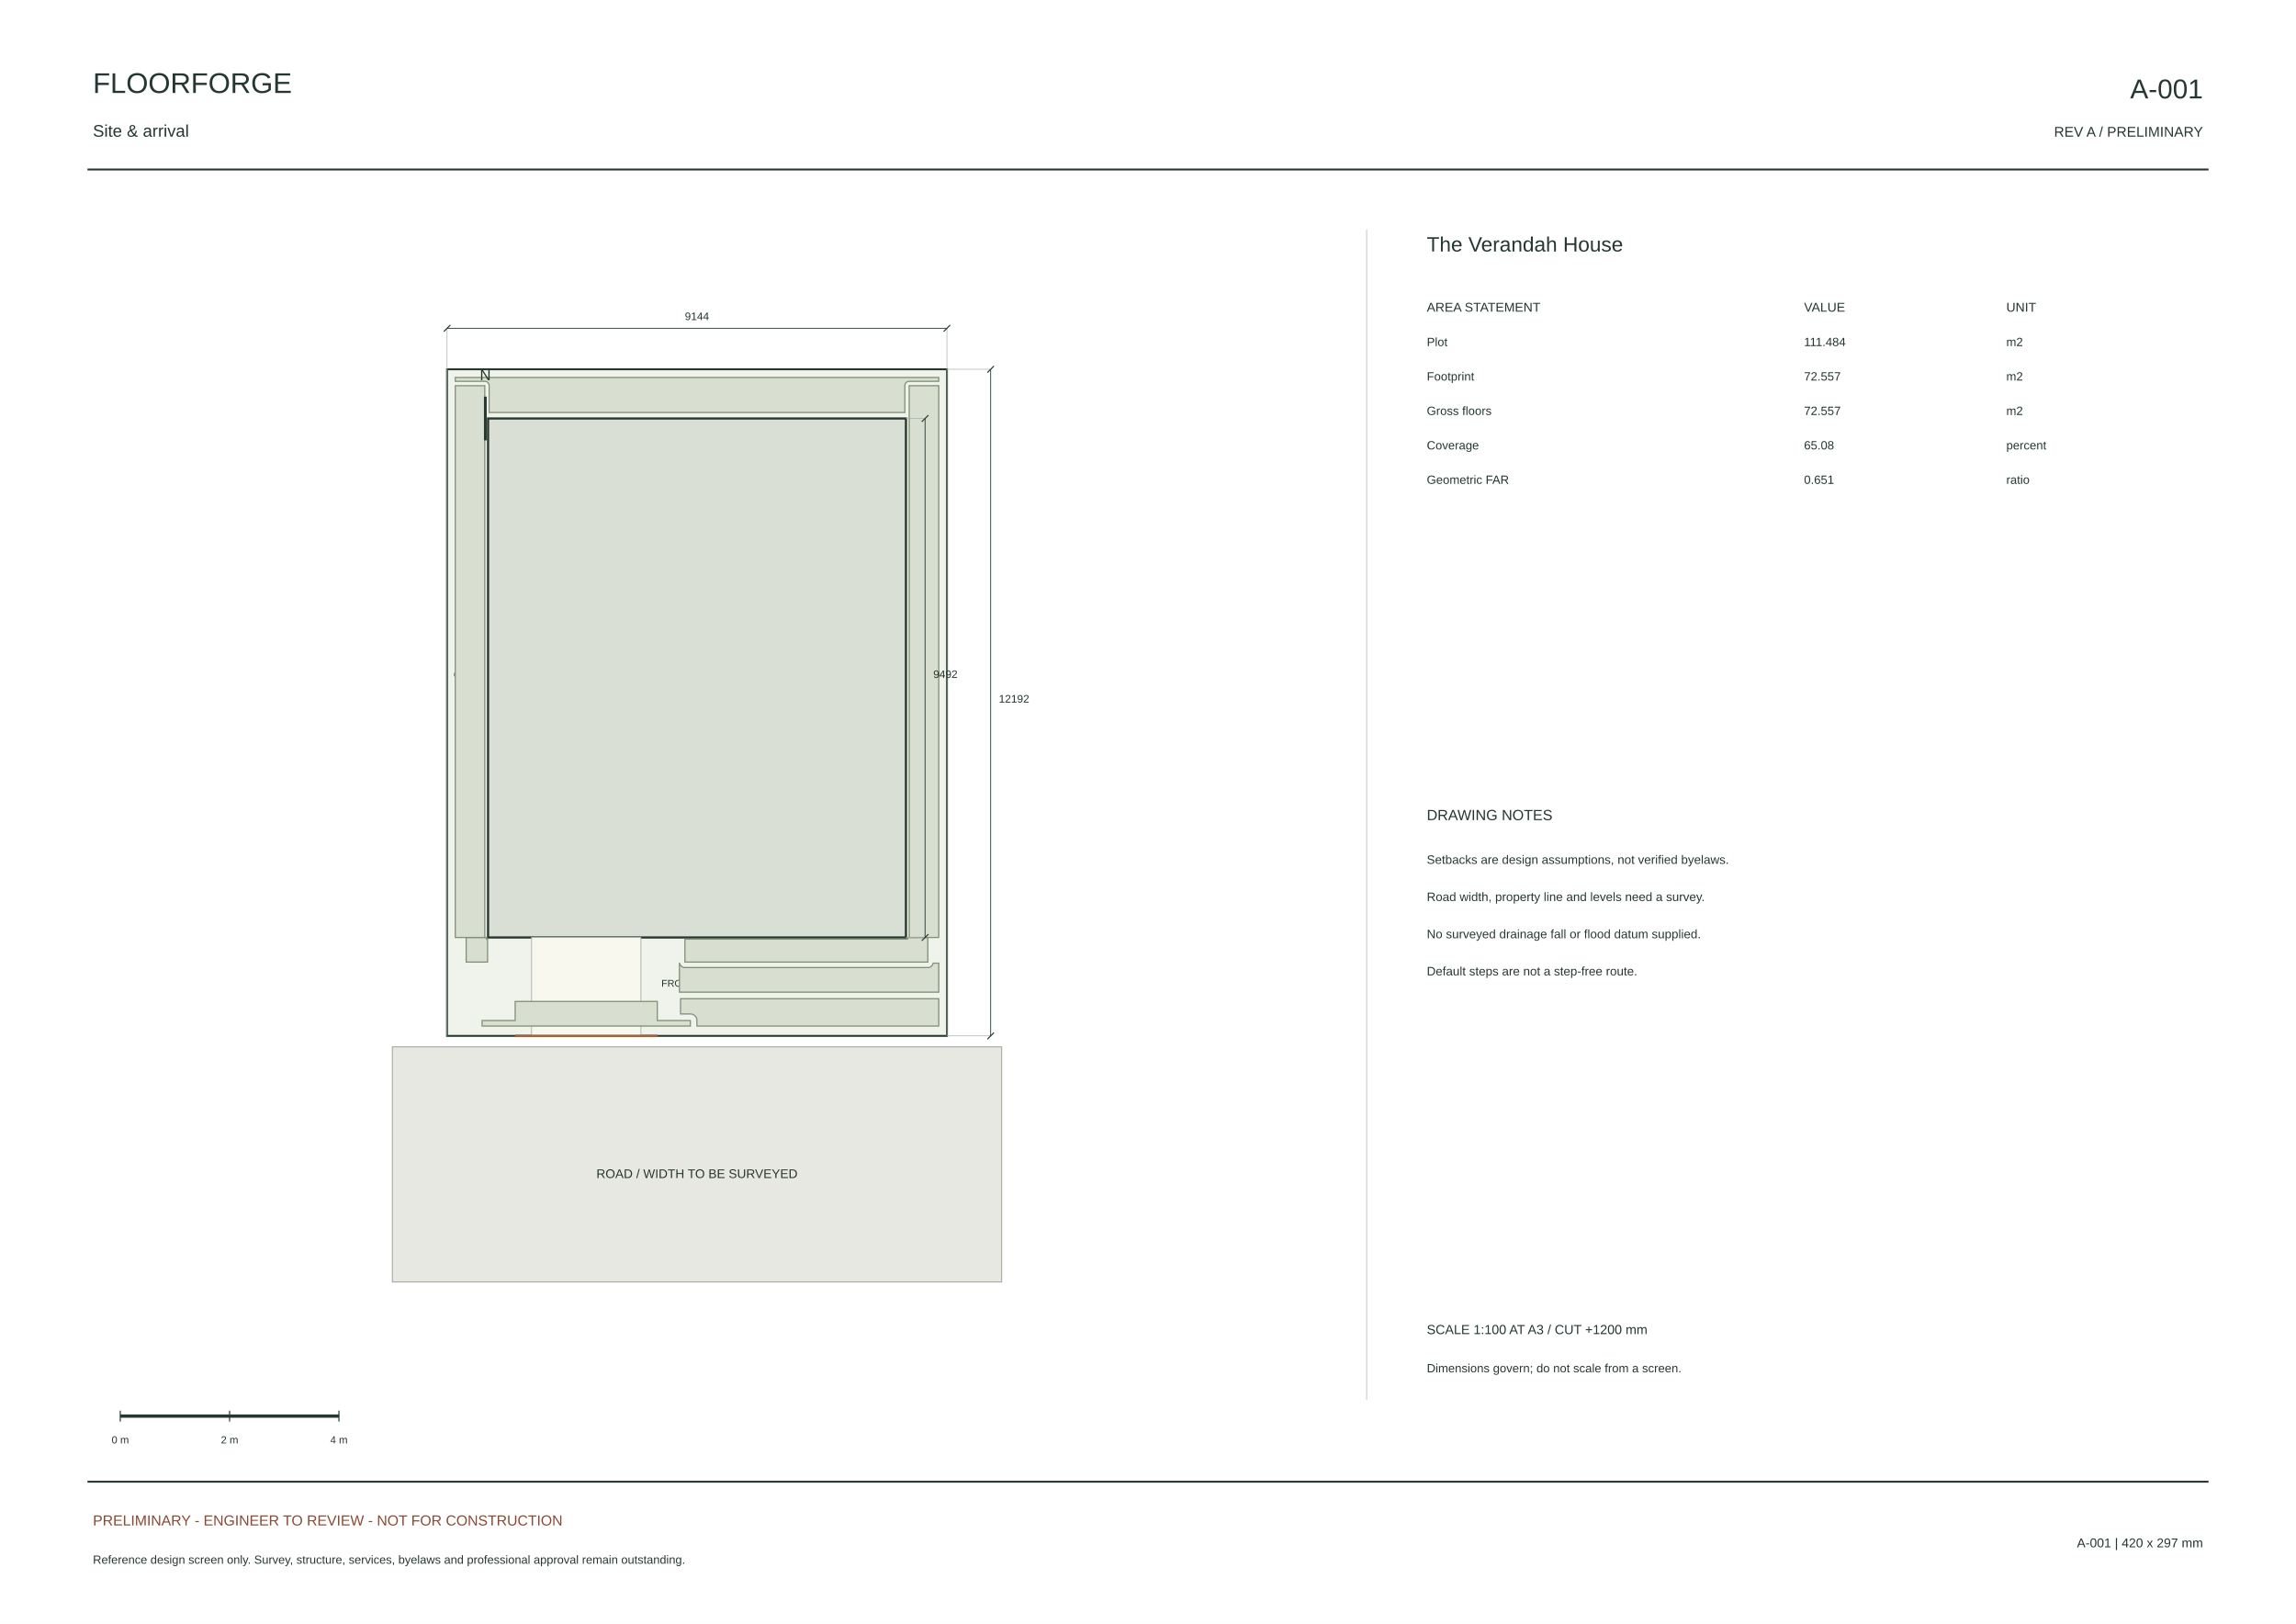
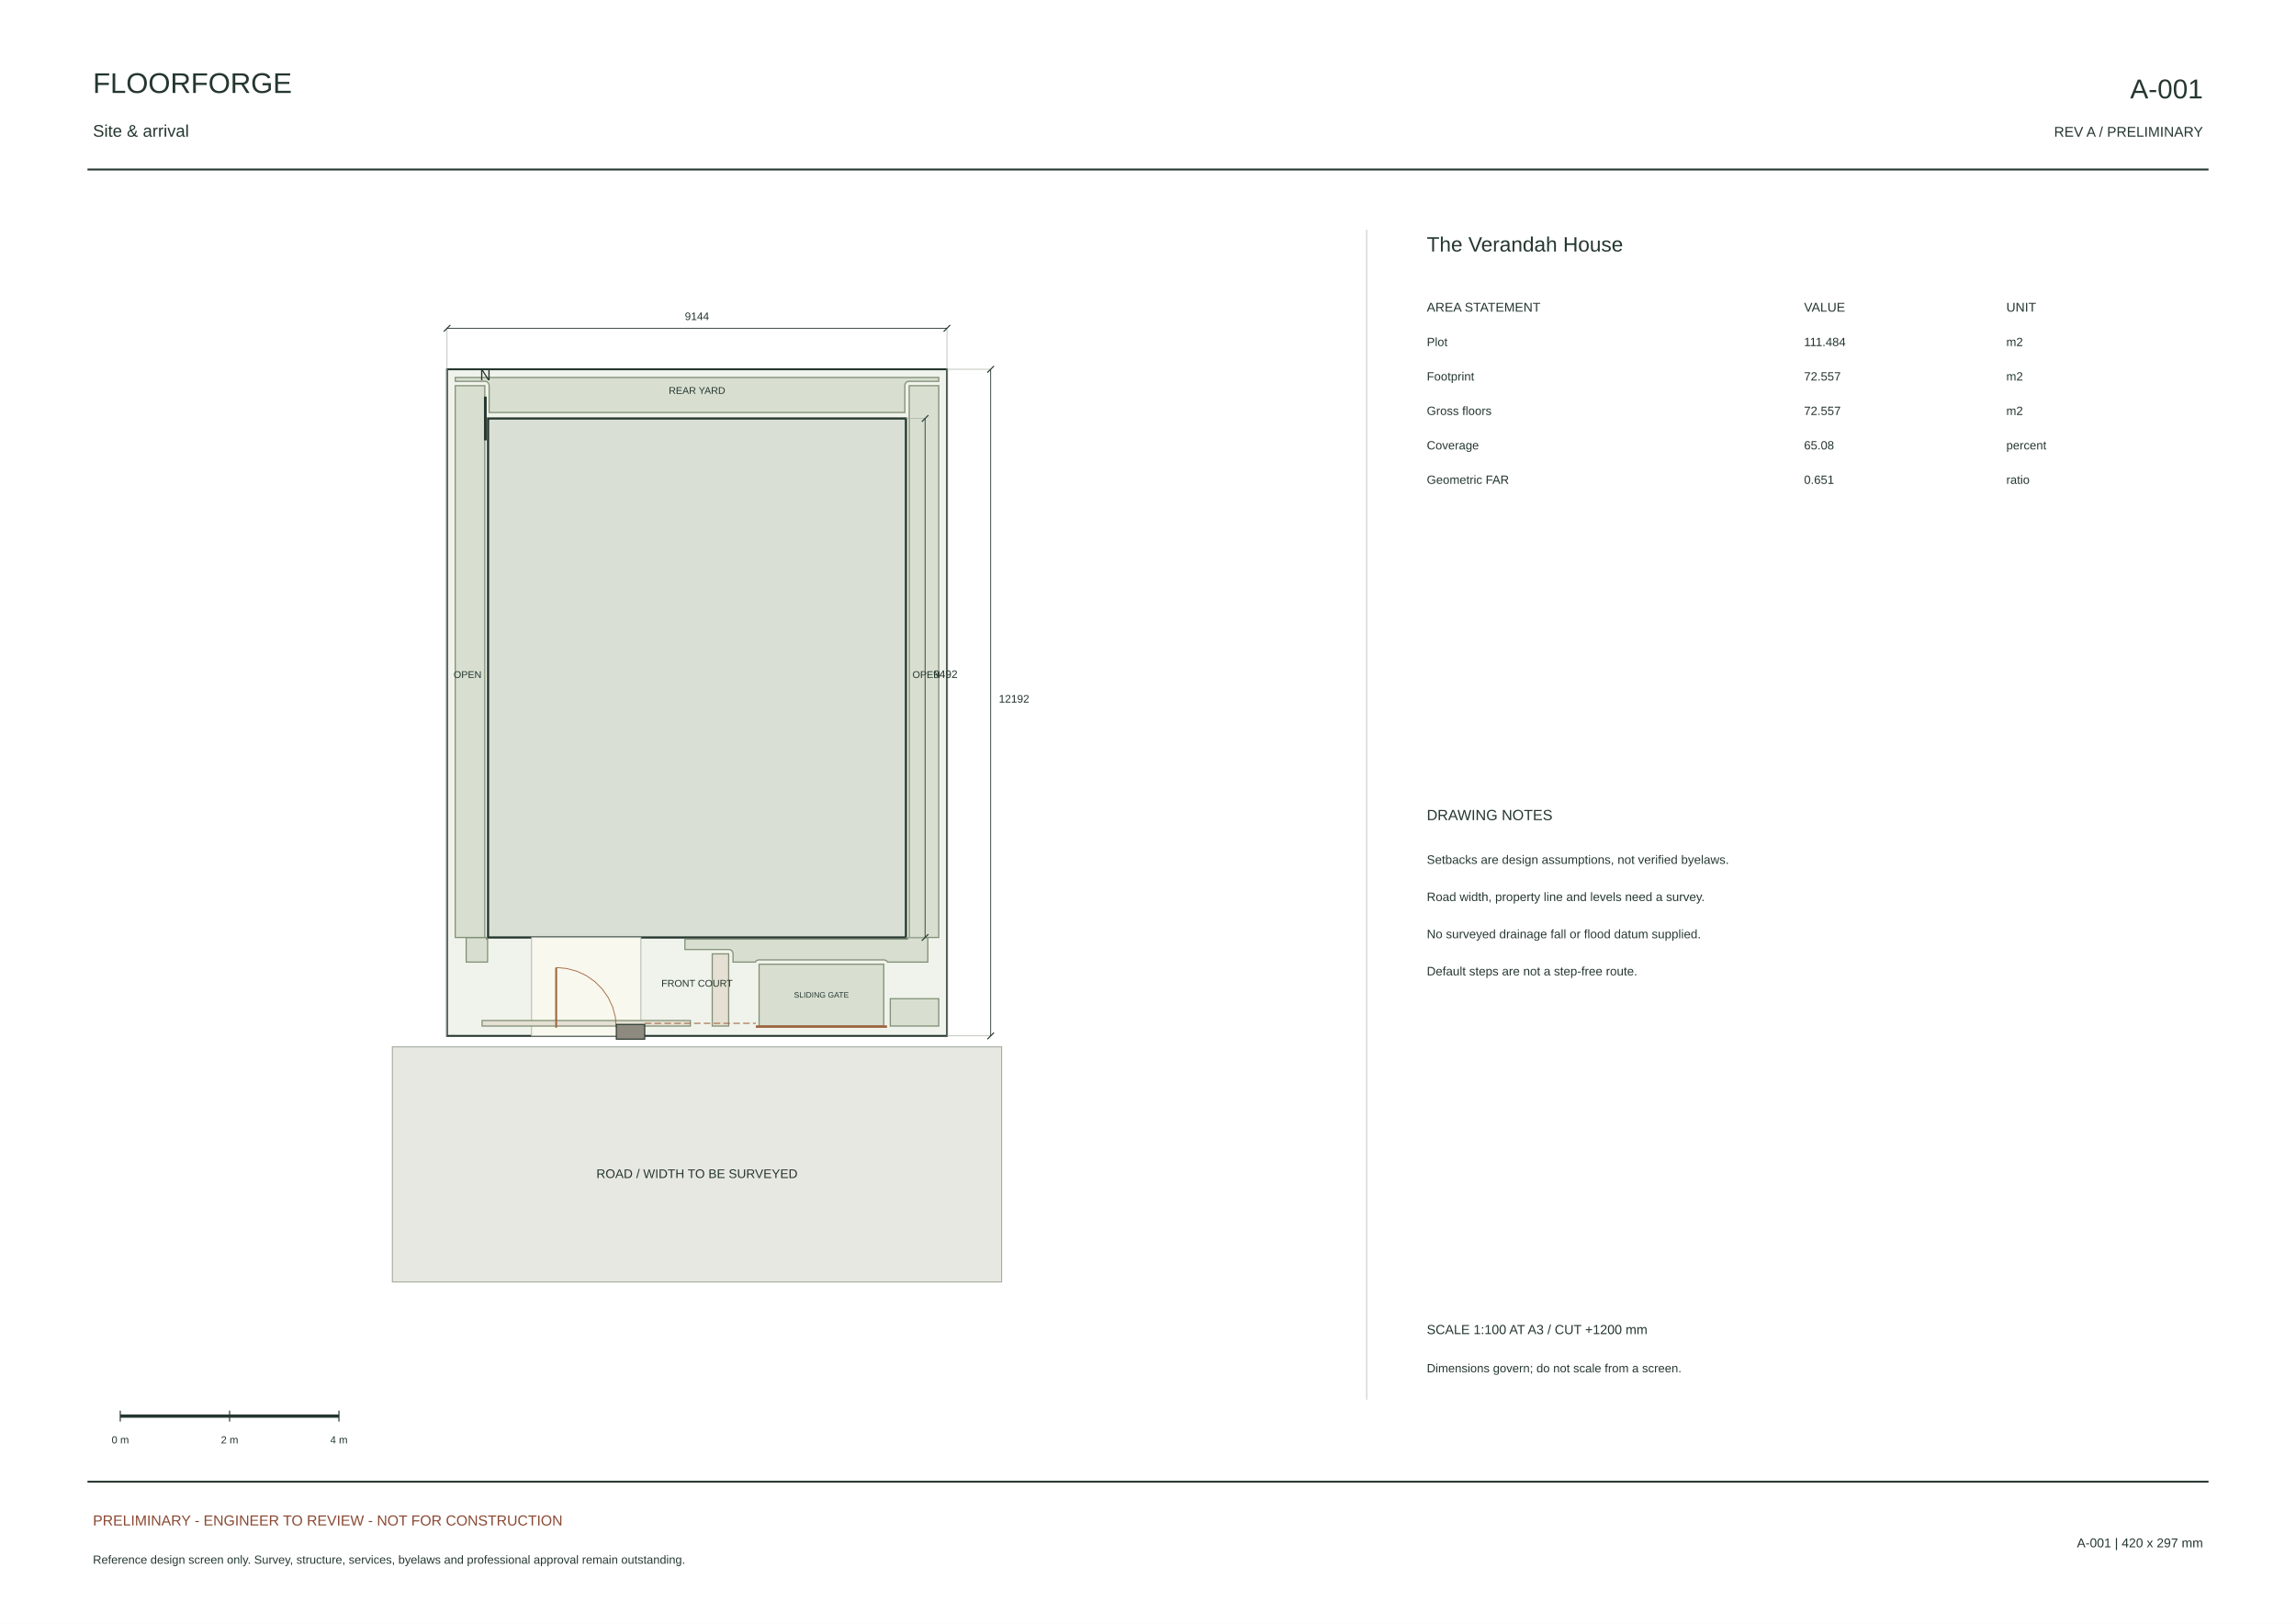
<svg xmlns="http://www.w3.org/2000/svg" width="420mm" height="297mm" viewBox="0 0 420 297">
  <rect width="420" height="297" fill="white" />
  <g font-family="Arial,Helvetica,sans-serif">
    <path d="M 16 31 H 404 M 16 271 H 404" stroke="#25372f" stroke-width=".35" />
    <text x="17" y="17" fill="#25372f" font-size="5.2" text-anchor="start">FLOORFORGE</text>
    <text x="17" y="25" fill="#25372f" font-size="3.1" text-anchor="start">Site &amp; arrival</text>
    <text x="403" y="18" fill="#25372f" font-size="5" text-anchor="end">A-001</text>
    <text x="403" y="25" fill="#25372f" font-size="2.6" text-anchor="end">REV A / PRELIMINARY</text>
    <polygon points="173.22,189.46 173.22,67.54 81.78,67.54 81.78,189.46 173.22,189.46" fill="#f0f3eb" stroke="#25372f" stroke-width="0.35" />
    <polygon points="165.72,171.46 165.72,76.54 89.28,76.54 89.28,171.46" fill="#dadfd6" stroke="#25372f" stroke-width="0.4" />
+     <polygon points="71.78,234.46 183.22,234.46 183.22,191.46 71.78,191.46" fill="#e8e8e2" stroke="#a8afa4" stroke-width="0.2" />
+     <text x="127.5" y="215.46" fill="#25372f" font-size="2.3" text-anchor="middle">ROAD / WIDTH TO BE SURVEYED</text>
+     <polygon points="97.24,189.46 117.24,189.46 117.24,171.46 97.24,171.46" fill="#f9f8ee" stroke="#a8afa4" stroke-width="0.15" />
+     <polygon points="126.29,186.65 126.29,187.66 88.19,187.66 88.19,186.65" fill="#e5e0d3" stroke="#819076" stroke-width="0.22" />
+     <polygon points="133.29,174.46 133.29,187.66 130.29,187.66 130.29,174.46" fill="#e5e0d3" stroke="#819076" stroke-width="0.22" />
+     <polygon points="161.66,176.36 161.66,187.66 138.86,187.66 138.86,176.36" fill="#d8dfd1" stroke="#819076" stroke-width="0.22" />
+     <polygon points="162.86,187.66 162.86,182.66 171.72,182.66 171.72,187.66" fill="#d8dfd1" stroke="#819076" stroke-width="0.22" />
+     <polygon points="162.33,175.92 162.28,175.85 162.23,175.79 162.17,175.74 162.1,175.69 162.04,175.65 161.97,175.62 161.89,175.59 161.82,175.58 161.74,175.56 161.66,175.56 138.86,175.56 138.78,175.56 138.7,175.58 138.63,175.59 138.55,175.62 138.48,175.65 138.42,175.69 138.35,175.74 138.29,175.79 138.24,175.85 138.19,175.92 138.17,175.96 134.09,175.96 134.09,174.46 134.09,174.38 134.07,174.3 134.06,174.23 134.03,174.15 134,174.08 133.96,174.02 133.91,173.95 133.86,173.89 133.8,173.84 133.73,173.79 133.67,173.75 133.6,173.72 133.52,173.69 133.45,173.68 133.37,173.66 133.29,173.66 125.29,173.66 125.29,171.76 166.02,171.76 166.02,171.46 169.72,171.46 169.72,175.96 162.35,175.96" fill="#d8dfd1" stroke="#819076" stroke-width="0.22" />
+     <polygon points="89.19,175.96 85.28,175.96 85.28,171.46 88.98,171.46 88.98,171.76 89.19,171.76" fill="#d8dfd1" stroke="#819076" stroke-width="0.22" />
+     <polygon points="88.68,171.46 83.28,171.46 83.28,70.54 88.68,70.54" fill="#d8dfd1" stroke="#819076" stroke-width="0.22" />
+     <polygon points="166.32,171.46 166.32,70.54 171.72,70.54 171.72,171.46" fill="#d8dfd1" stroke="#819076" stroke-width="0.22" />
+     <polygon points="171.72,69.74 166.32,69.74 166.24,69.74 166.16,69.76 166.09,69.77 166.01,69.8 165.94,69.83 165.88,69.87 165.81,69.92 165.75,69.97 165.7,70.03 165.65,70.1 165.61,70.16 165.58,70.23 165.55,70.31 165.54,70.38 165.52,70.46 165.52,70.54 165.52,75.44 89.48,75.44 89.48,70.54 89.48,70.46 89.46,70.38 89.45,70.31 89.42,70.23 89.39,70.16 89.35,70.1 89.3,70.03 89.25,69.97 89.19,69.92 89.12,69.87 89.06,69.83 88.99,69.8 88.91,69.77 88.84,69.76 88.76,69.74 88.68,69.74 83.28,69.74 83.28,69.04 171.72,69.04" fill="#d8dfd1" stroke="#819076" stroke-width="0.22" />
    <text x="127.5" y="180.46" fill="#25372f" font-size="1.8" text-anchor="middle">FRONT COURT</text>
    <text x="85.53" y="124" fill="#25372f" font-size="1.8" text-anchor="middle">OPEN</text>
    <text x="169.47" y="124" fill="#25372f" font-size="1.8" text-anchor="middle">OPEN</text>
    <text x="127.5" y="72.04" fill="#25372f" font-size="1.8" text-anchor="middle">REAR YARD</text>
-     <polygon points="71.78,234.46 183.22,234.46 183.22,191.46 71.78,191.46" fill="#e8e8e2" stroke="#a8afa4" stroke-width="0.2" />
-     <text x="127.5" y="215.46" fill="#25372f" font-size="2.3" text-anchor="middle">ROAD / WIDTH TO BE SURVEYED</text>
-     <polygon points="97.24,189.46 117.24,189.46 117.24,171.46 97.24,171.46" fill="#f9f8ee" stroke="#a8afa4" stroke-width="0.15" />
-     <polygon points="120.24,186.65 126.29,186.65 126.29,187.66 88.19,187.66 88.19,186.65 94.24,186.65 94.24,183.16 120.24,183.16" fill="#d8dfd1" stroke="#819076" stroke-width="0.22" />
-     <polygon points="127.49,187.66 127.49,186.65 127.48,186.53 127.47,186.42 127.44,186.3 127.4,186.19 127.35,186.08 127.29,185.98 127.22,185.89 127.14,185.8 127.05,185.72 126.96,185.65 126.86,185.59 126.75,185.54 126.64,185.5 126.52,185.47 126.41,185.46 126.29,185.45 124.49,185.45 124.49,182.66 171.72,182.66 171.72,187.66" fill="#d8dfd1" stroke="#819076" stroke-width="0.22" />
-     <polygon points="125.29,171.76 166.02,171.76 166.02,171.46 169.72,171.46 169.72,175.96 125.29,175.96" fill="#d8dfd1" stroke="#819076" stroke-width="0.22" />
-     <polygon points="89.19,175.96 85.28,175.96 85.28,171.46 88.98,171.46 88.98,171.76 89.19,171.76" fill="#d8dfd1" stroke="#819076" stroke-width="0.22" />
-     <polygon points="124.29,181.46 124.29,176.16 124.31,176.16 124.33,176.25 124.37,176.34 124.41,176.43 124.46,176.52 124.52,176.59 124.58,176.67 124.66,176.73 124.73,176.79 124.82,176.84 124.91,176.88 125,176.92 125.09,176.94 125.19,176.96 125.29,176.96 169.72,176.96 169.82,176.96 169.92,176.94 170.01,176.92 170.1,176.88 170.19,176.84 170.28,176.79 170.35,176.73 170.43,176.67 170.49,176.59 170.55,176.52 170.6,176.43 170.64,176.34 170.68,176.25 170.7,176.16 171.72,176.16 171.72,181.46" fill="#d8dfd1" stroke="#819076" stroke-width="0.22" />
-     <polygon points="88.68,171.46 83.28,171.46 83.28,70.54 88.68,70.54" fill="#d8dfd1" stroke="#819076" stroke-width="0.22" />
-     <polygon points="166.32,171.46 166.32,70.54 171.72,70.54 171.72,171.46" fill="#d8dfd1" stroke="#819076" stroke-width="0.22" />
-     <polygon points="171.72,69.74 166.32,69.74 166.24,69.74 166.16,69.76 166.09,69.77 166.01,69.8 165.94,69.83 165.88,69.87 165.81,69.92 165.75,69.97 165.7,70.03 165.65,70.1 165.61,70.16 165.58,70.23 165.55,70.31 165.54,70.38 165.52,70.46 165.52,70.54 165.52,75.44 89.48,75.44 89.48,70.54 89.48,70.46 89.46,70.38 89.45,70.31 89.42,70.23 89.39,70.16 89.35,70.1 89.3,70.03 89.25,69.97 89.19,69.92 89.12,69.87 89.06,69.83 88.99,69.8 88.91,69.77 88.84,69.76 88.76,69.74 88.68,69.74 83.28,69.74 83.28,69.04 171.72,69.04" fill="#d8dfd1" stroke="#819076" stroke-width="0.22" />
-     <path d="M 94.24 189.46 L 120.24 189.46" fill="none" stroke="#9e653f" stroke-width="0.45" />
+     <path d="M 101.74 187.96 L 101.74 176.96" fill="none" stroke="#9e653f" stroke-width="0.35" />
+     <polyline points="112.74,187.96 112.573,186.05 112.077,184.198 111.266,182.46 110.166,180.889 108.811,179.534 107.24,178.434 105.502,177.623 103.65,177.127 101.74,176.96" fill="none" stroke="#9e653f" stroke-width="0.15" />
+     <path d="M 138.26 187.76 L 162.26 187.76" fill="none" stroke="#9e653f" stroke-width="0.45" />
+     <path d="M 117.94 187.16 L 138.26 187.16" fill="none" stroke="#9e653f" stroke-width="0.18" stroke-dasharray="1.2 .6" />
+     <text x="150.26" y="182.46" fill="#25372f" font-size="1.45" text-anchor="middle">SLIDING GATE</text>
+     <polygon points="112.74,190.06 117.94,190.06 117.94,187.36 112.74,187.36" fill="#8f8a80" stroke="#25372f" stroke-width="0.2" />
    <path d="M 81.78 189.46 L 81.78 60.04" fill="none" stroke="#a8afa4" stroke-width="0.12" />
    <path d="M 173.22 189.46 L 173.22 60.04" fill="none" stroke="#a8afa4" stroke-width="0.12" />
    <path d="M 81.78 60.04 L 173.22 60.04" fill="none" stroke="#25372f" stroke-width="0.15" />
    <path d="M 81.18 60.64 L 82.38 59.44" fill="none" stroke="#25372f" stroke-width="0.2" />
    <path d="M 172.62 60.64 L 173.82 59.44" fill="none" stroke="#25372f" stroke-width="0.2" />
    <text x="127.5" y="58.54" fill="#25372f" font-size="2.0" text-anchor="middle">9144</text>
    <path d="M 173.22 189.46 L 181.22 189.46" fill="none" stroke="#a8afa4" stroke-width="0.12" />
    <path d="M 173.22 67.54 L 181.22 67.54" fill="none" stroke="#a8afa4" stroke-width="0.12" />
    <path d="M 181.22 189.46 L 181.22 67.54" fill="none" stroke="#25372f" stroke-width="0.15" />
    <path d="M 180.62 190.06 L 181.82 188.86" fill="none" stroke="#25372f" stroke-width="0.2" />
    <path d="M 180.62 68.14 L 181.82 66.94" fill="none" stroke="#25372f" stroke-width="0.2" />
    <text x="182.72" y="128.5" fill="#25372f" font-size="2.0" text-anchor="start">12192</text>
    <path d="M 165.72 171.46 L 169.22 171.46" fill="none" stroke="#a8afa4" stroke-width="0.12" />
    <path d="M 165.72 76.54 L 169.22 76.54" fill="none" stroke="#a8afa4" stroke-width="0.12" />
    <path d="M 169.22 171.46 L 169.22 76.54" fill="none" stroke="#25372f" stroke-width="0.15" />
    <path d="M 168.62 172.06 L 169.82 170.86" fill="none" stroke="#25372f" stroke-width="0.2" />
    <path d="M 168.62 77.14 L 169.82 75.94" fill="none" stroke="#25372f" stroke-width="0.2" />
    <text x="170.72" y="124" fill="#25372f" font-size="2.0" text-anchor="start">9492</text>
    <path d="M 88.78 80.54 L 88.78 72.54" fill="none" stroke="#25372f" stroke-width="0.5" />
    <text x="88.78" y="69.54" fill="#25372f" font-size="2.8" text-anchor="middle">N</text>
    <path d="M 250 42 V 256" stroke="#c9d0c7" stroke-width=".2" />
    <text x="261" y="46" fill="#25372f" font-size="3.8" text-anchor="start">The Verandah House</text>
    <text x="261" y="57" fill="#25372f" font-size="2.35" text-anchor="start">AREA STATEMENT</text>
    <text x="330" y="57" fill="#25372f" font-size="2.35" text-anchor="start">VALUE</text>
    <text x="367" y="57" fill="#25372f" font-size="2.35" text-anchor="start">UNIT</text>
    <text x="261" y="63.3" fill="#25372f" font-size="2.2" text-anchor="start">Plot</text>
    <text x="330" y="63.3" fill="#25372f" font-size="2.2" text-anchor="start">111.484</text>
    <text x="367" y="63.3" fill="#25372f" font-size="2.2" text-anchor="start">m2</text>
    <text x="261" y="69.6" fill="#25372f" font-size="2.2" text-anchor="start">Footprint</text>
    <text x="330" y="69.6" fill="#25372f" font-size="2.2" text-anchor="start">72.557</text>
    <text x="367" y="69.6" fill="#25372f" font-size="2.2" text-anchor="start">m2</text>
    <text x="261" y="75.9" fill="#25372f" font-size="2.2" text-anchor="start">Gross floors</text>
    <text x="330" y="75.9" fill="#25372f" font-size="2.2" text-anchor="start">72.557</text>
    <text x="367" y="75.9" fill="#25372f" font-size="2.2" text-anchor="start">m2</text>
    <text x="261" y="82.2" fill="#25372f" font-size="2.2" text-anchor="start">Coverage</text>
    <text x="330" y="82.2" fill="#25372f" font-size="2.2" text-anchor="start">65.08</text>
    <text x="367" y="82.2" fill="#25372f" font-size="2.2" text-anchor="start">percent</text>
    <text x="261" y="88.5" fill="#25372f" font-size="2.2" text-anchor="start">Geometric FAR</text>
    <text x="330" y="88.5" fill="#25372f" font-size="2.2" text-anchor="start">0.651</text>
    <text x="367" y="88.5" fill="#25372f" font-size="2.2" text-anchor="start">ratio</text>
    <text x="261" y="150" fill="#25372f" font-size="2.7" text-anchor="start">DRAWING NOTES</text>
    <text x="261" y="158" fill="#25372f" font-size="2.25" text-anchor="start">Setbacks are design assumptions, not verified byelaws.</text>
    <text x="261" y="164.8" fill="#25372f" font-size="2.25" text-anchor="start">Road width, property line and levels need a survey.</text>
    <text x="261" y="171.6" fill="#25372f" font-size="2.25" text-anchor="start">No surveyed drainage fall or flood datum supplied.</text>
    <text x="261" y="178.4" fill="#25372f" font-size="2.25" text-anchor="start">Default steps are not a step-free route.</text>
    <text x="261" y="244" fill="#25372f" font-size="2.4" text-anchor="start">SCALE 1:100 AT A3 / CUT +1200 mm</text>
    <text x="261" y="251" fill="#25372f" font-size="2.2" text-anchor="start">Dimensions govern; do not scale from a screen.</text>
    <path d="M 22 259 H 62.0" stroke="#25372f" stroke-width=".6" />
    <path d="M 22.0 258 V 260" stroke="#25372f" stroke-width=".2" />
    <text x="22" y="264" fill="#25372f" font-size="1.9" text-anchor="middle">0 m</text>
    <path d="M 42.0 258 V 260" stroke="#25372f" stroke-width=".2" />
    <text x="42" y="264" fill="#25372f" font-size="1.9" text-anchor="middle">2 m</text>
    <path d="M 62.0 258 V 260" stroke="#25372f" stroke-width=".2" />
    <text x="62" y="264" fill="#25372f" font-size="1.9" text-anchor="middle">4 m</text>
    <text x="17" y="279" fill="#8a4933" font-size="2.65" text-anchor="start">PRELIMINARY - ENGINEER TO REVIEW - NOT FOR CONSTRUCTION</text>
    <text x="17" y="286" fill="#25372f" font-size="2.15" text-anchor="start">Reference design screen only. Survey, structure, services, byelaws and professional approval remain outstanding.</text>
    <text x="403" y="283" fill="#25372f" font-size="2.35" text-anchor="end">A-001  |  420 x 297 mm</text>
  </g>
</svg>
